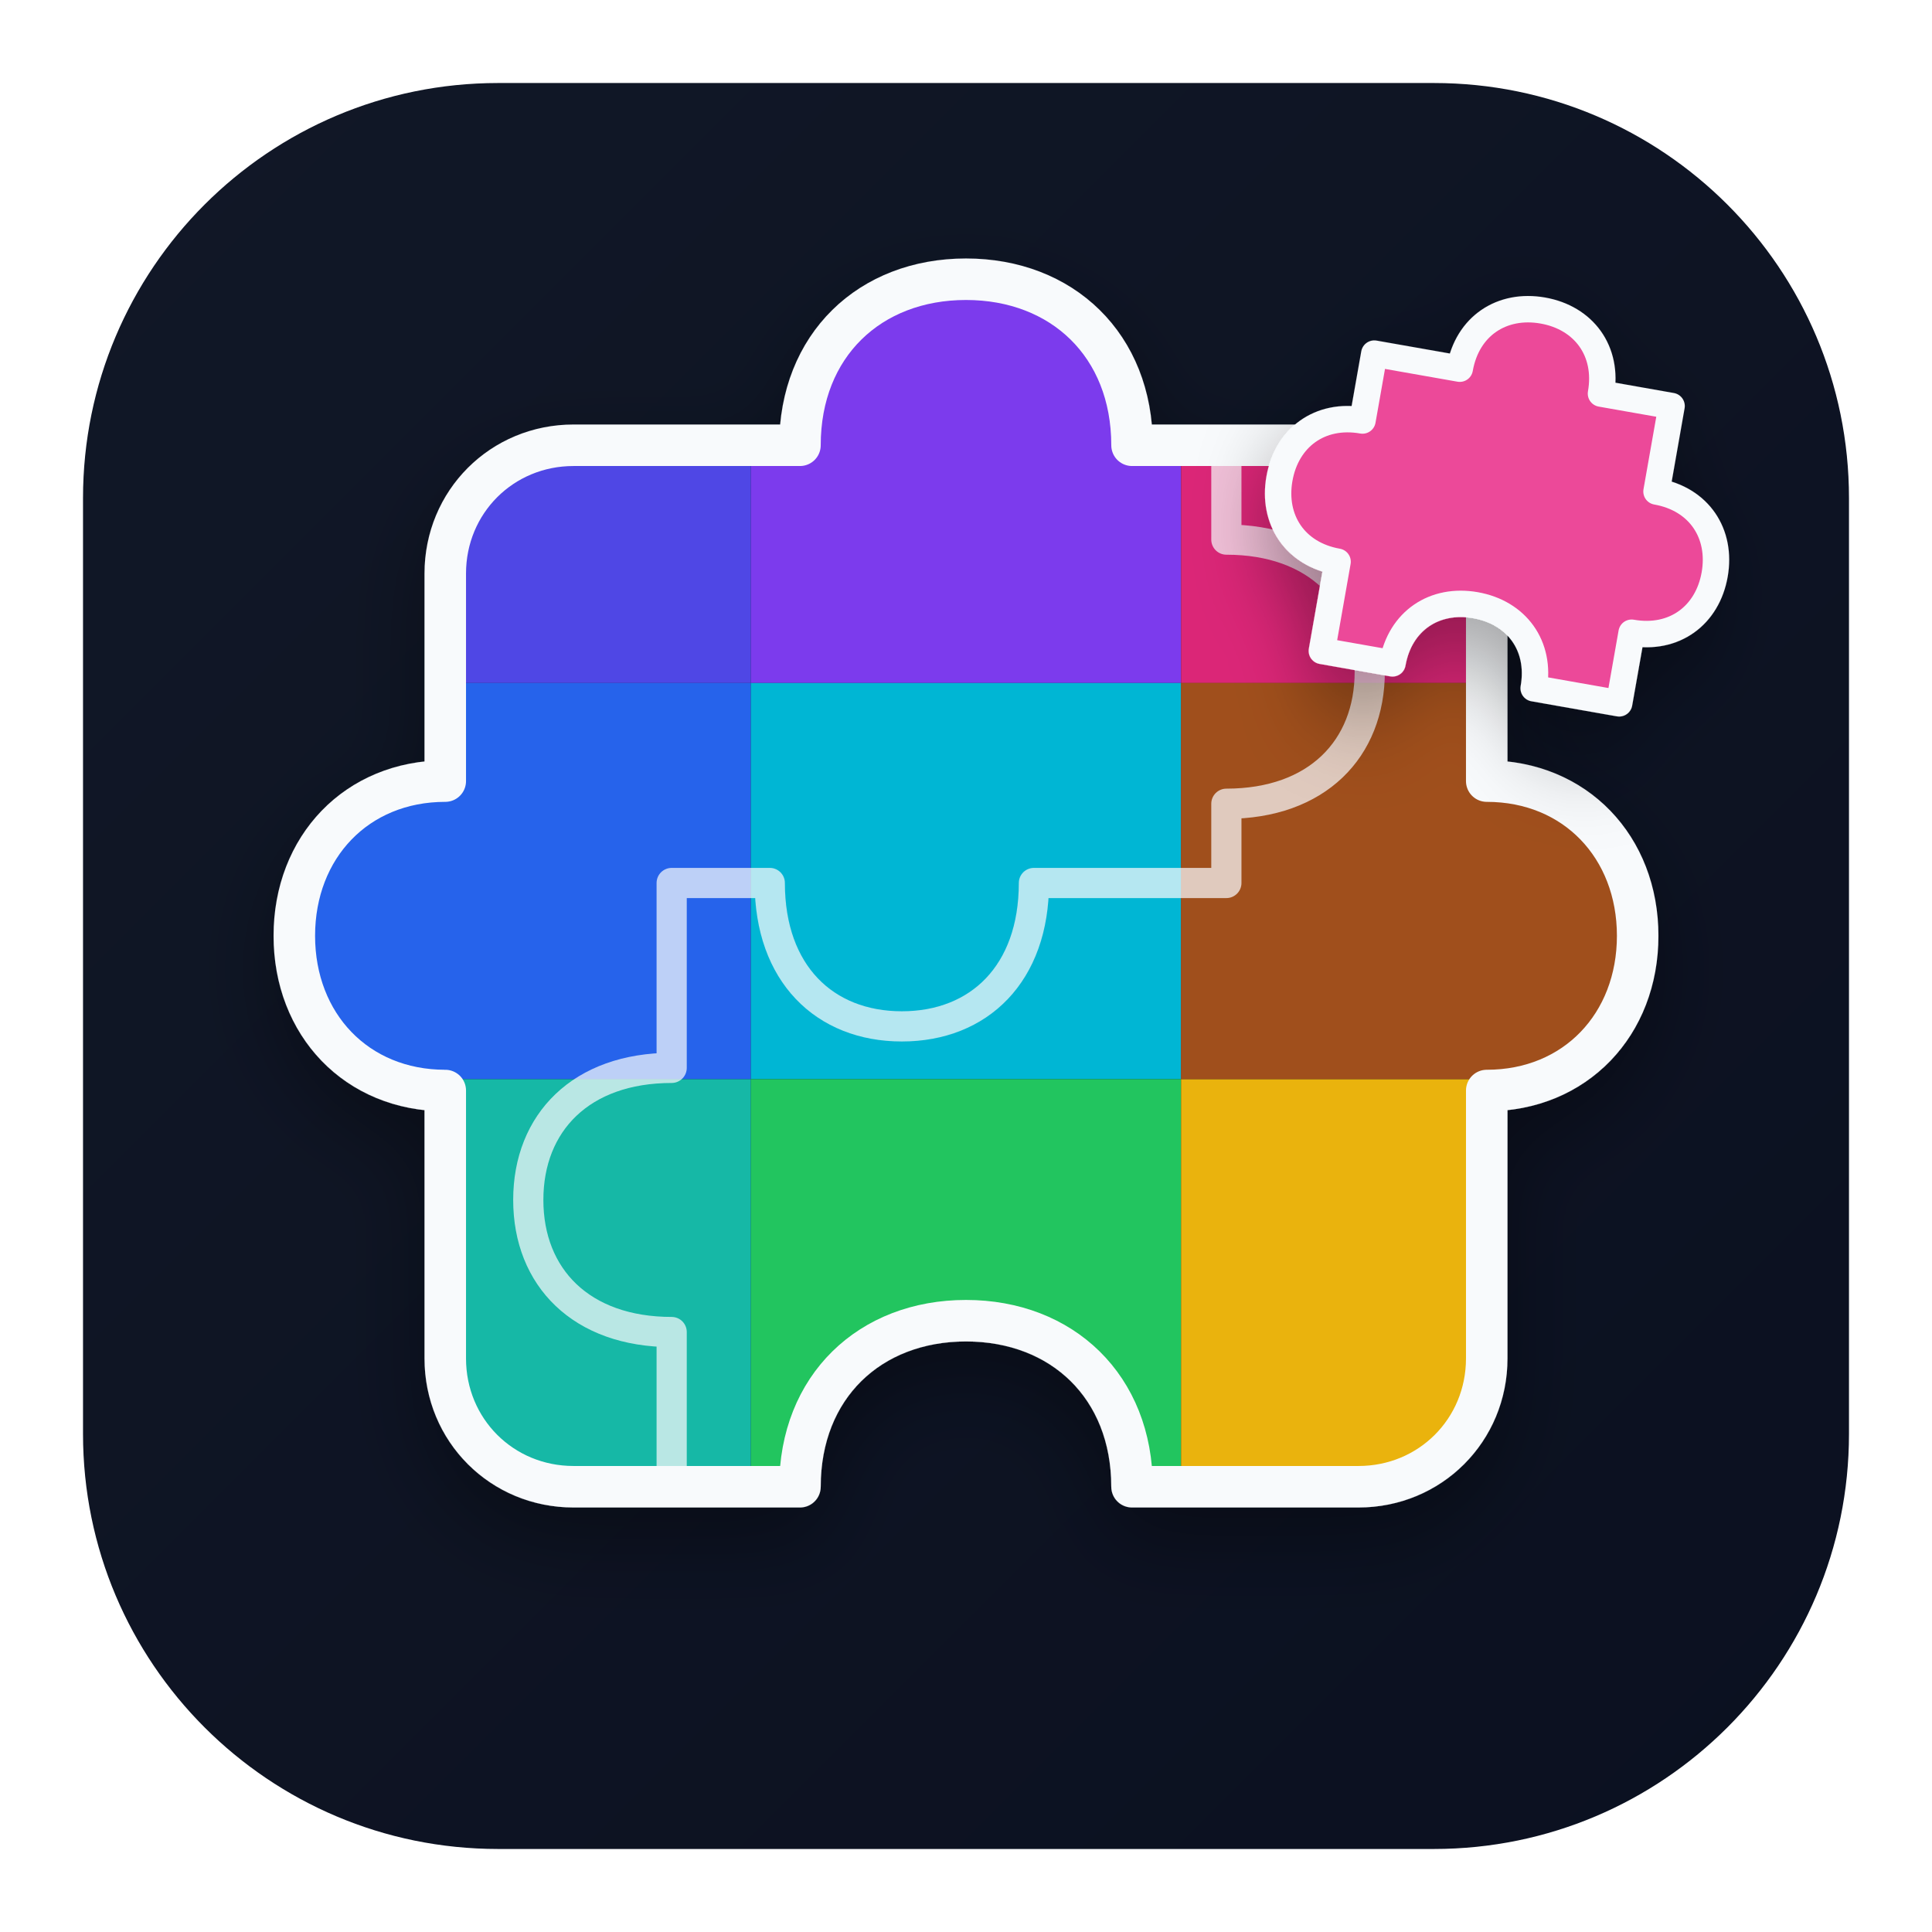
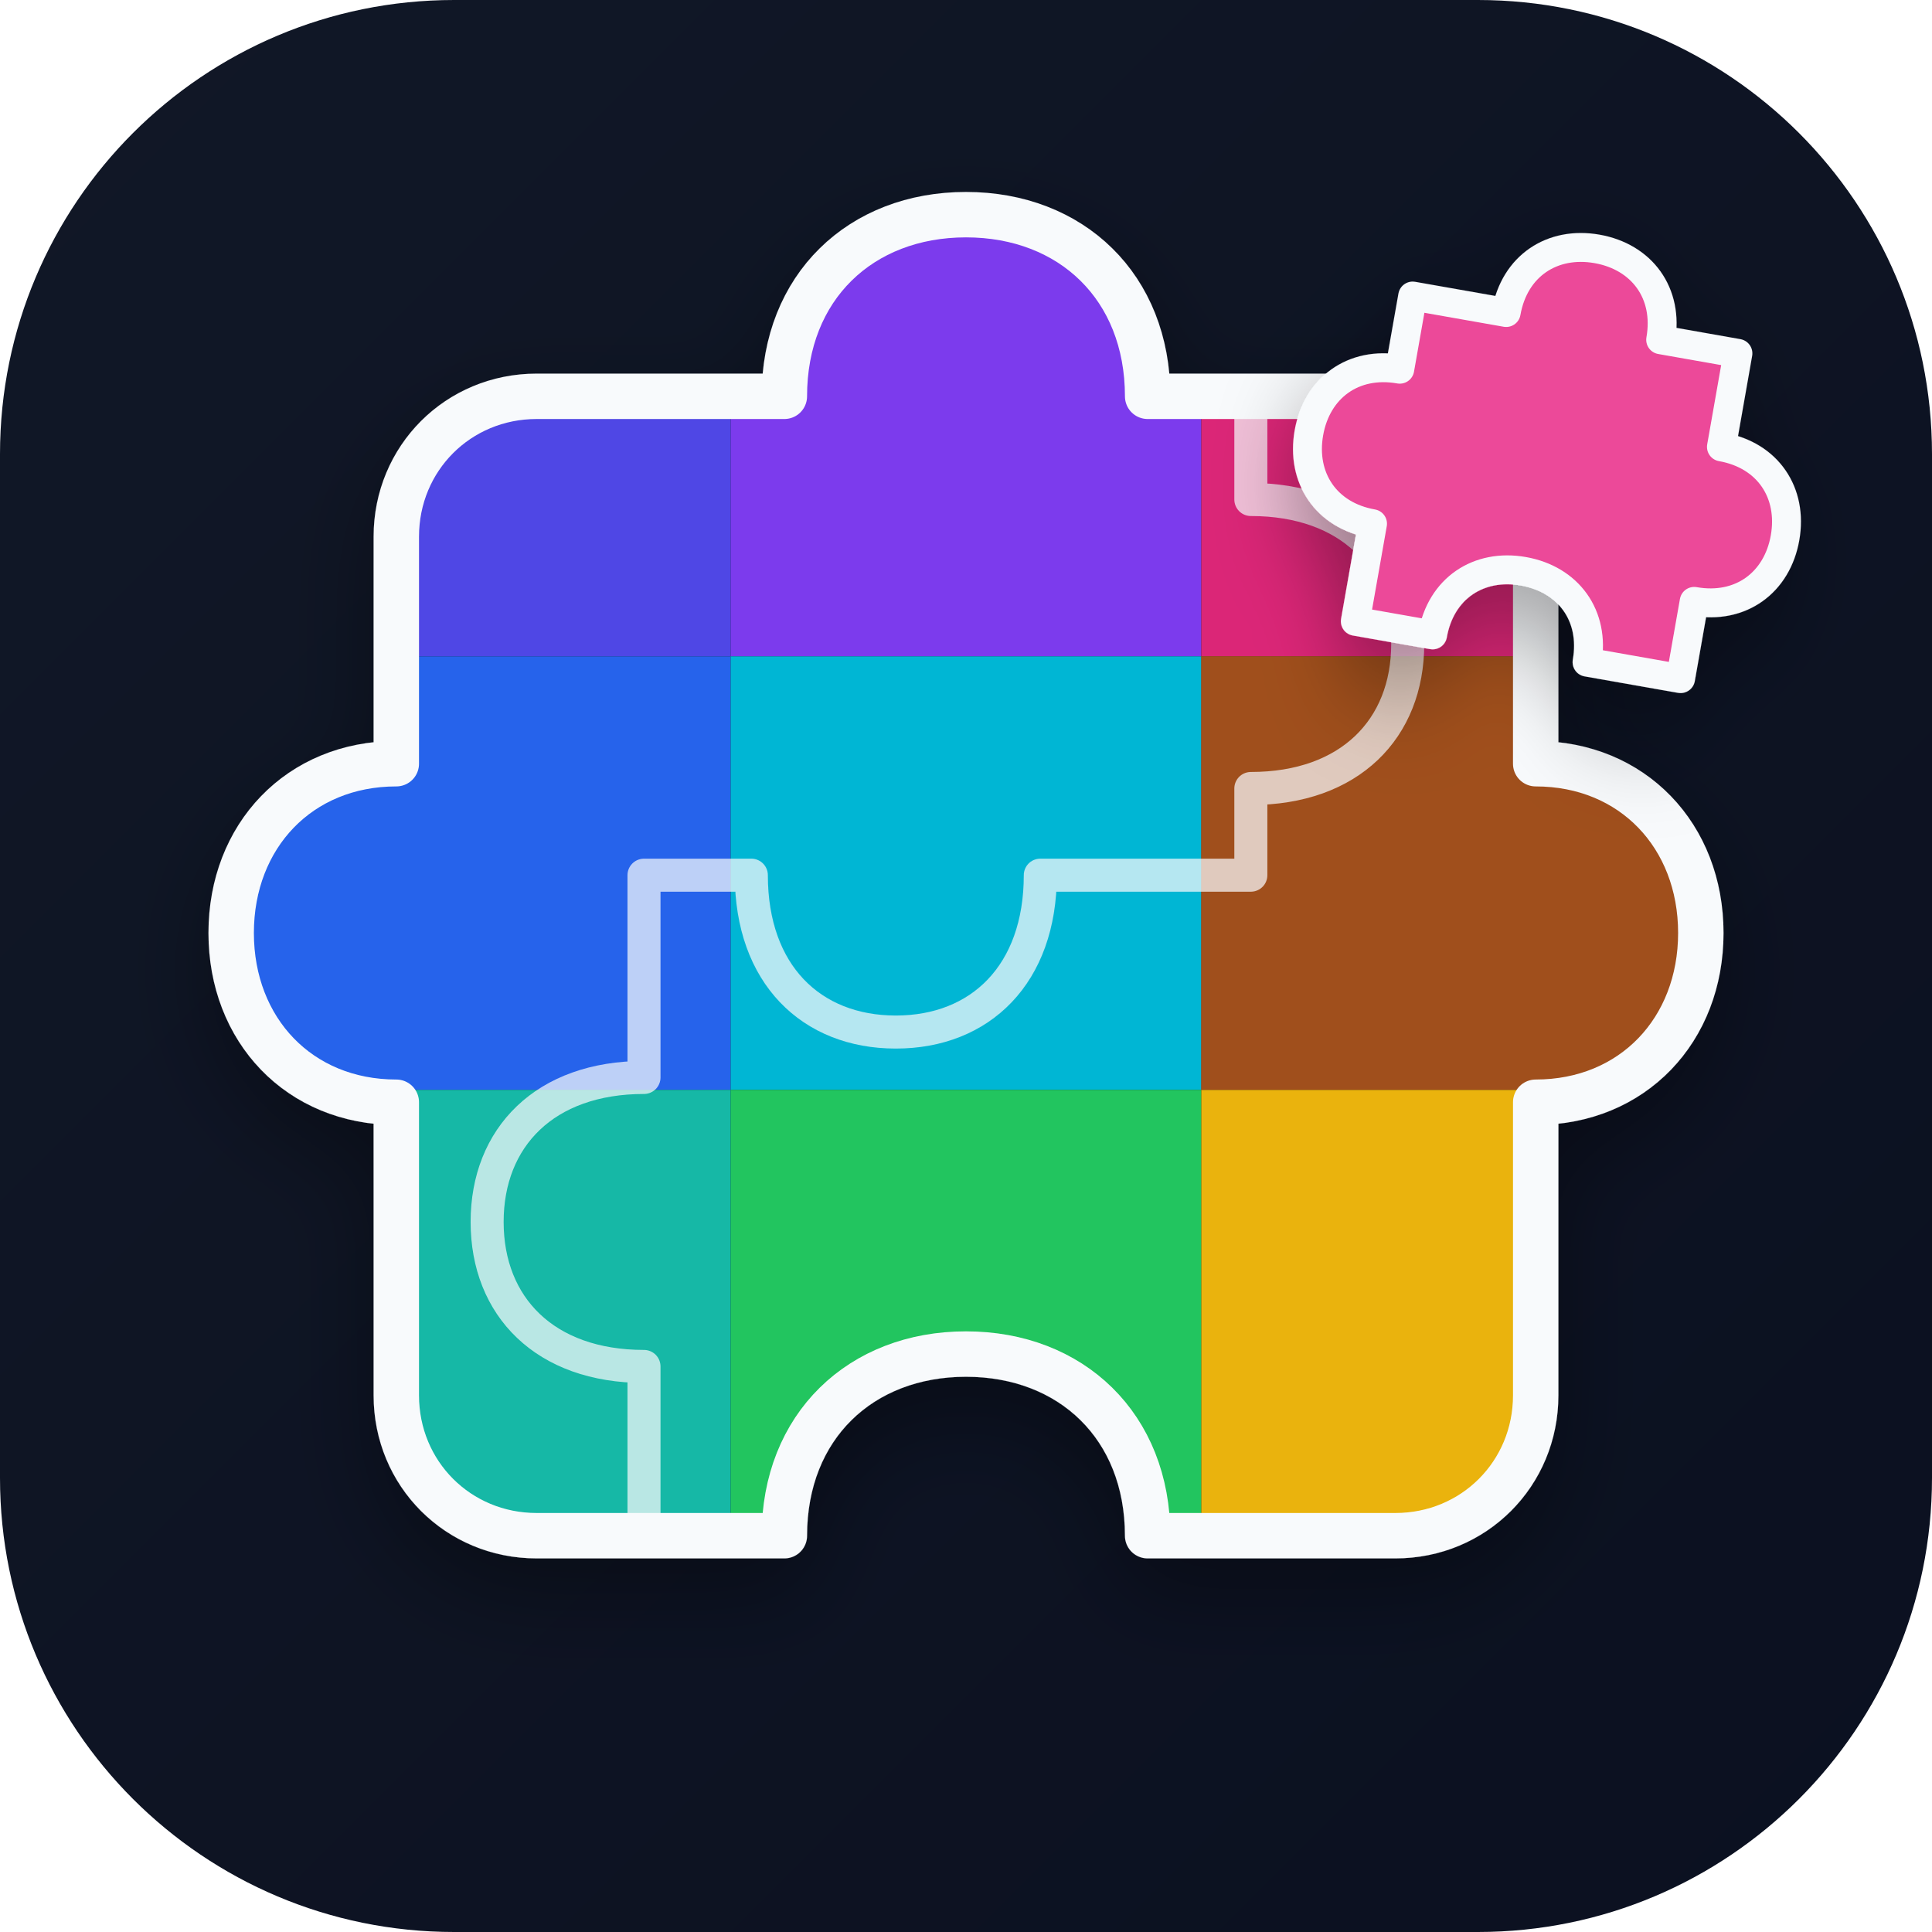
- <svg xmlns="http://www.w3.org/2000/svg" viewBox="0 0 1024 1024" width="1024" height="1024">
+ <svg xmlns="http://www.w3.org/2000/svg" viewBox="44 44 936 936" width="1024" height="1024">
  <defs>
    <clipPath id="bigPieceClip">
      <path d="         M 304 236         H 424         C 424 183 461 148 512 148         C 563 148 600 183 600 236         H 720         C 758 236 788 266 788 304         V 414         C 835 414 868 449 868 496         C 868 543 835 578 788 578         V 720         C 788 758 758 788 720 788         H 600         C 600 735 563 700 512 700         C 461 700 424 735 424 788         H 304         C 266 788 236 758 236 720         V 578         C 189 578 156 543 156 496         C 156 449 189 414 236 414         V 304         C 236 266 266 236 304 236         Z" />
    </clipPath>
    <linearGradient id="bg" x1="0" y1="0" x2="1" y2="1">
      <stop offset="0%" stop-color="#111827" />
      <stop offset="100%" stop-color="#0B1020" />
    </linearGradient>
    <filter id="shadow" x="-30%" y="-30%" width="160%" height="160%">
      <feDropShadow dx="0" dy="18" stdDeviation="22" flood-color="#000000" flood-opacity="0.35" />
    </filter>
  </defs>
  <rect x="44" y="44" width="936" height="936" rx="220" fill="url(#bg)" />
  <g filter="url(#shadow)">
    <g clip-path="url(#bigPieceClip)">
      <rect x="156" y="148" width="242" height="214" fill="#4F46E5" />
      <rect x="398" y="148" width="228" height="214" fill="#7C3AED" />
      <rect x="626" y="148" width="242" height="214" fill="#DB2777" />
      <rect x="156" y="362" width="242" height="210" fill="#2563EB" />
      <rect x="398" y="362" width="228" height="210" fill="#06B6D4" />
      <rect x="626" y="362" width="242" height="210" fill="#F97316" />
      <rect x="156" y="572" width="242" height="216" fill="#14B8A6" />
      <rect x="398" y="572" width="228" height="216" fill="#22C55E" />
      <rect x="626" y="572" width="242" height="216" fill="#EAB308" />
      <path d="M626 362 H788 V414                C835 414 868 449 868 496                C868 543 835 578 788 578                V572 H626 Z" fill="#0F172A" opacity="0.38" />
      <g fill="none" stroke="#F8FAFC" stroke-opacity="0.72" stroke-width="16" stroke-linecap="round" stroke-linejoin="round">
        <path d="           M650 180           V286           C698 286 726 315 726 356           C726 397 698 426 650 426           V468           H548           C548 516 519 544 478 544           C437 544 408 516 408 468           H356           V566           C308 566 280 595 280 636           C280 677 308 706 356 706           V788" />
      </g>
    </g>
    <path d="       M 304 236       H 424       C 424 183 461 148 512 148       C 563 148 600 183 600 236       H 720       C 758 236 788 266 788 304       V 414       C 835 414 868 449 868 496       C 868 543 835 578 788 578       V 720       C 788 758 758 788 720 788       H 600       C 600 735 563 700 512 700       C 461 700 424 735 424 788       H 304       C 266 788 236 758 236 720       V 578       C 189 578 156 543 156 496       C 156 449 189 414 236 414       V 304       C 236 266 266 236 304 236       Z" fill="none" stroke="#F8FAFC" stroke-width="22" stroke-linejoin="round" />
  </g>
  <g transform="translate(735 150) rotate(10)" filter="url(#shadow)">
    <path d="       M 0 38       H 46       C 46 15 62 0 84 0       C 106 0 122 15 122 38       H 160       V 84       C 183 84 198 100 198 122       C 198 144 183 160 160 160       V 198       H 114       C 114 175 98 160 76 160       C 54 160 38 175 38 198       H 0       V 150       C -23 150 -38 134 -38 112       C -38 90 -23 74 0 74       Z" fill="#EC4899" stroke="#F8FAFC" stroke-width="14" stroke-linejoin="round" />
  </g>
</svg>
